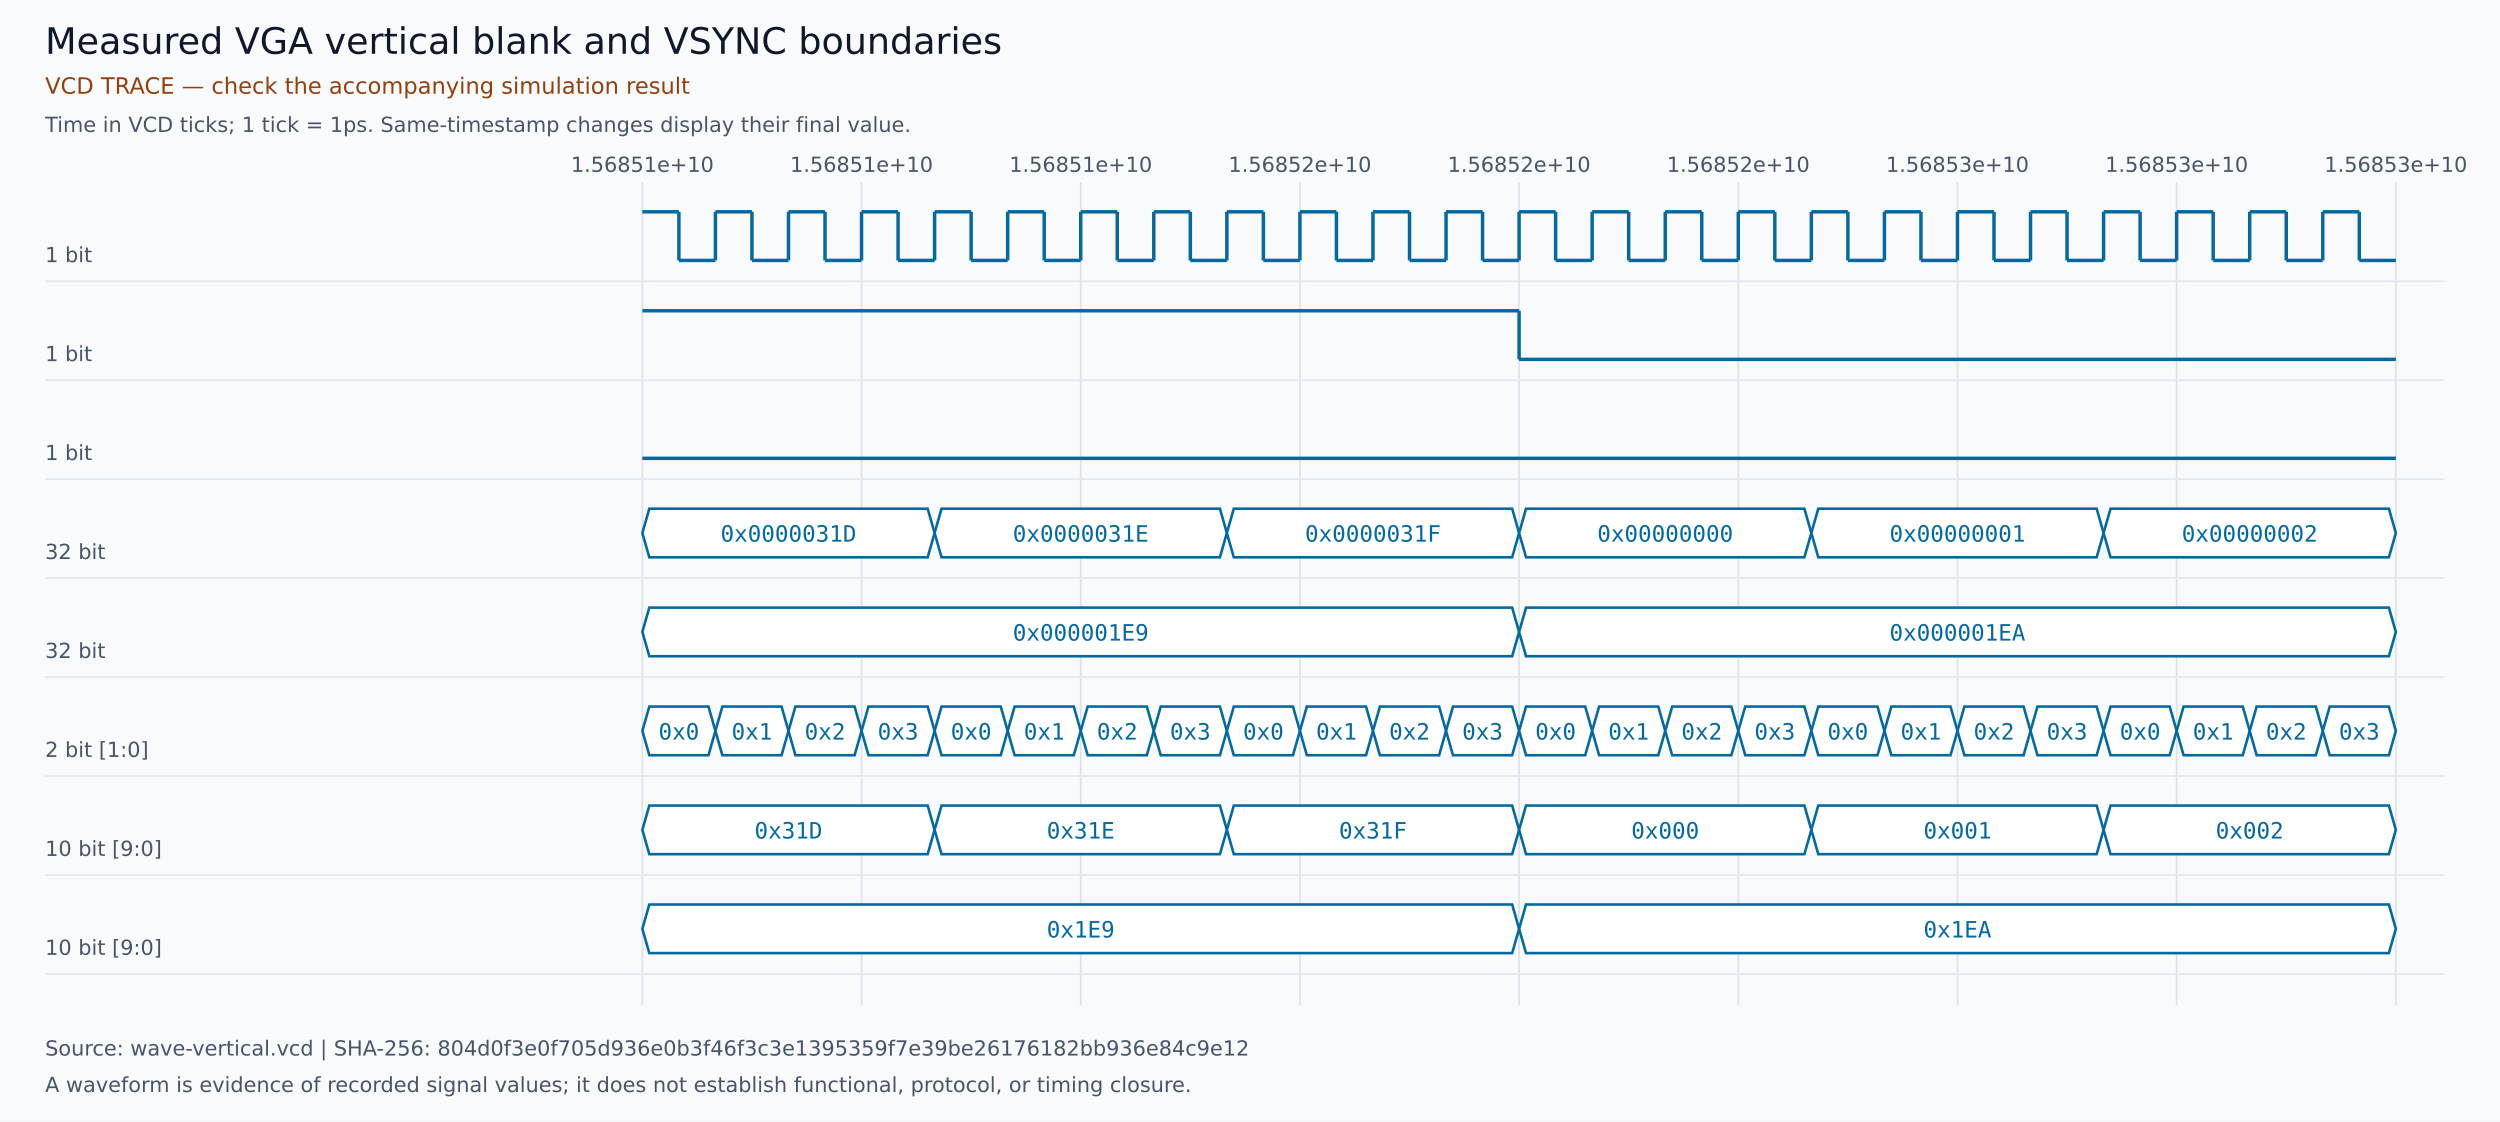
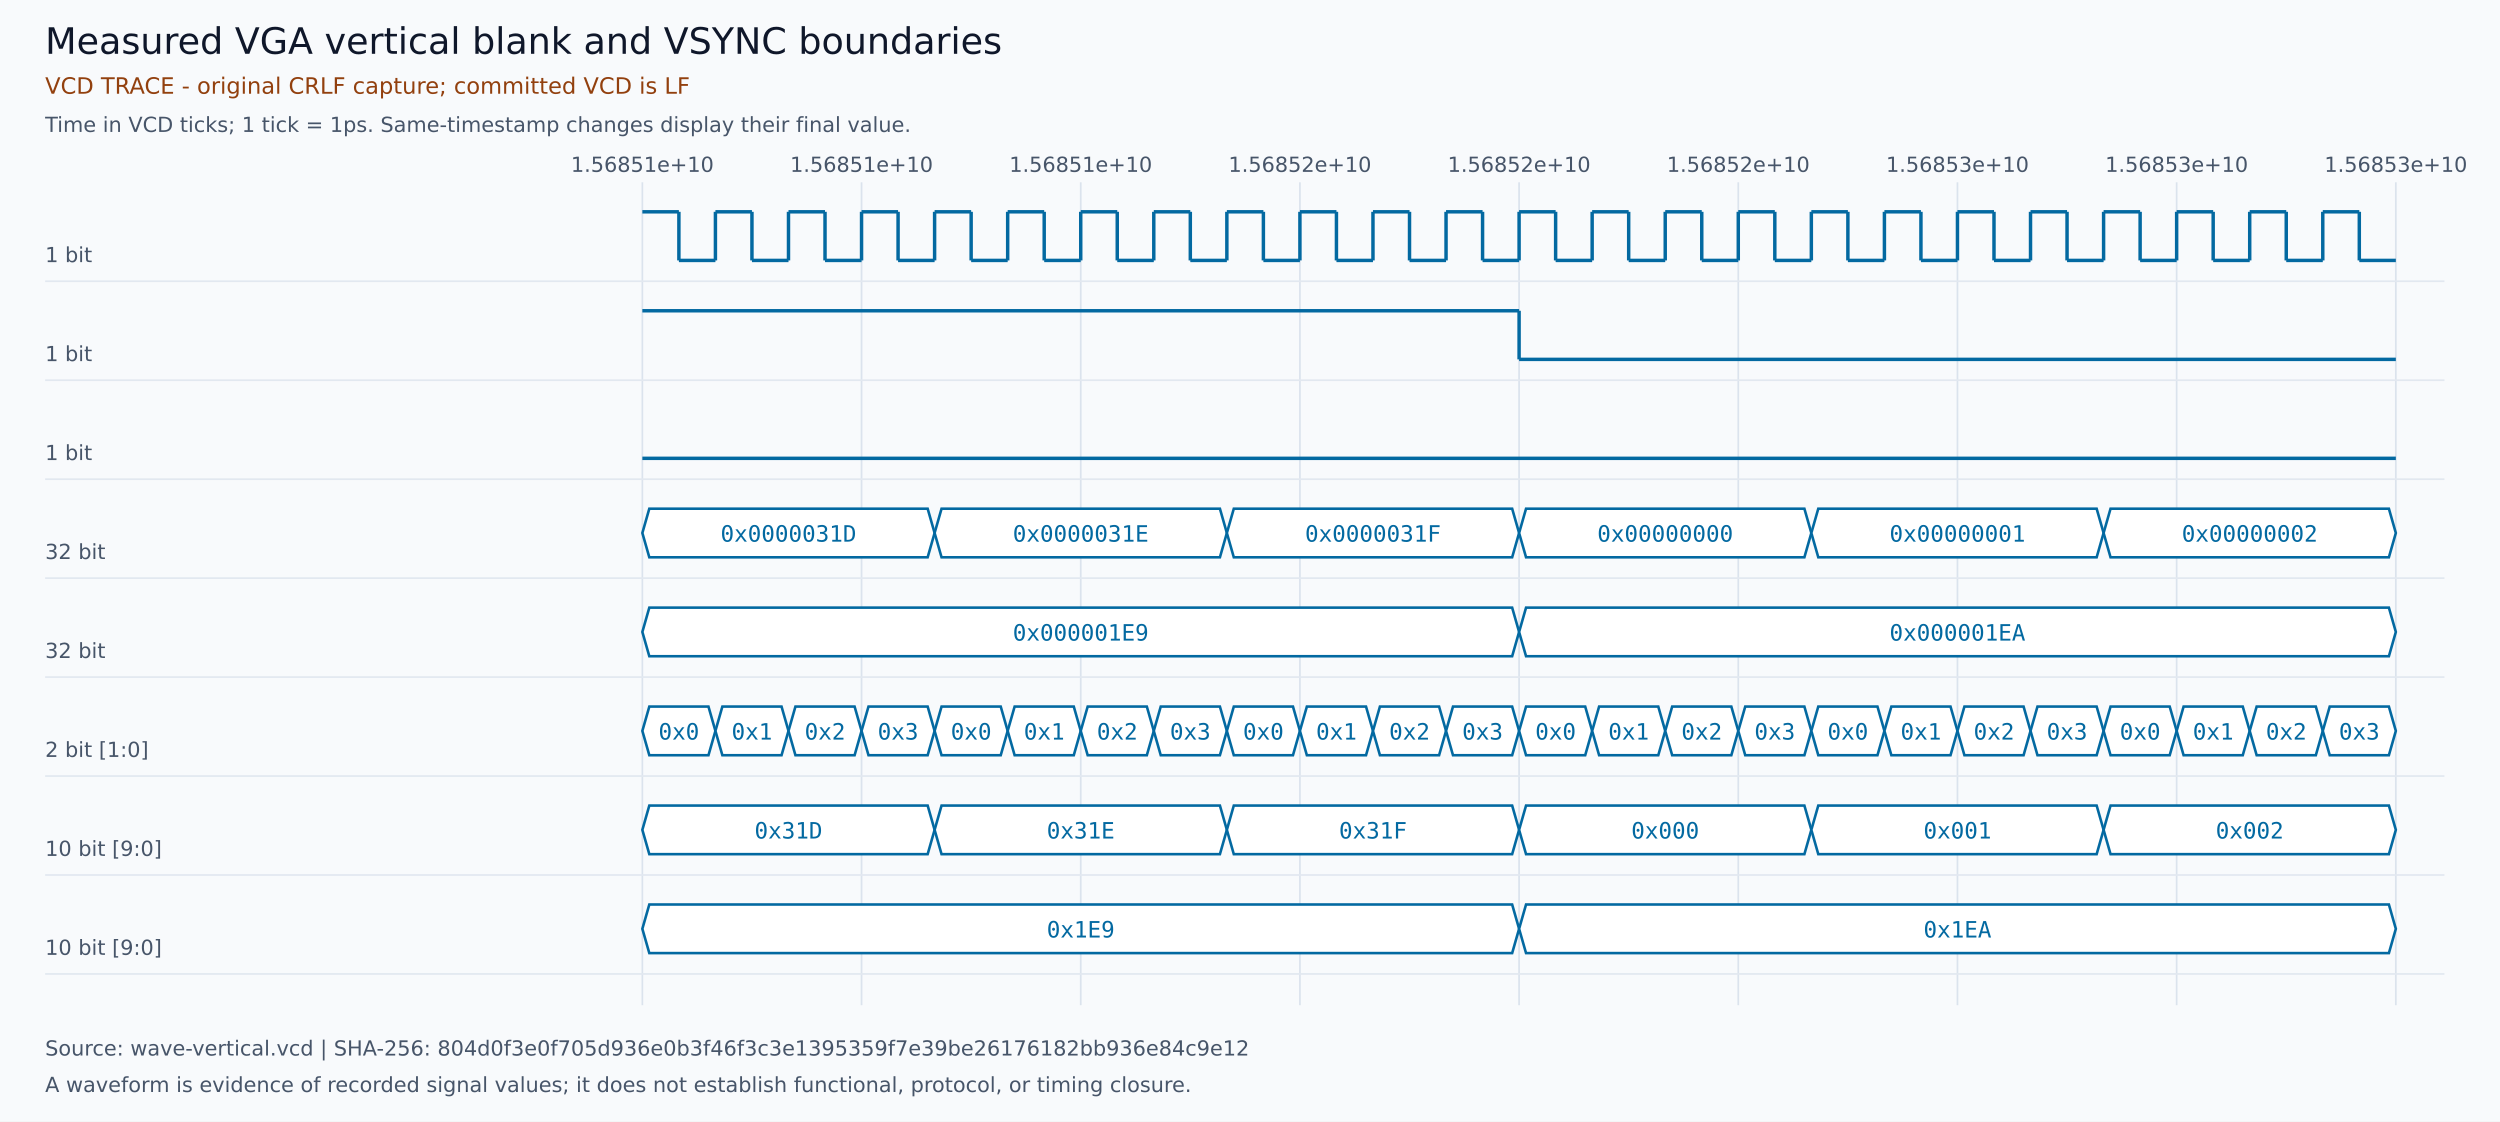
<svg xmlns="http://www.w3.org/2000/svg" width="1440" height="646" viewBox="0 0 1440 646">
  <rect width="100%" height="100%" fill="#f8fafc" />
  <style>text{font-family:DejaVu Sans,Arial,sans-serif} .signal{font-family:DejaVu Sans Mono,monospace;font-size:13px} .small{font-size:12px;fill:#475569}</style>
  <text x="26" y="31" font-size="21" fill="#0f172a">Measured VGA vertical blank and VSYNC boundaries</text>
-   <text x="26" y="54" font-size="13" fill="#92400e">VCD TRACE — check the accompanying simulation result</text>
+   <text x="26" y="54" font-size="13" fill="#92400e">VCD TRACE - original CRLF capture; committed VCD is LF</text>
  <text x="26" y="76" class="small">Time in VCD ticks; 1 tick = 1ps. Same-timestamp changes display their final value.</text>
  <path d="M370.00,105 V579" stroke="#dbe3ed" />
  <text x="370.00" y="99" text-anchor="middle" class="small">1.56851e+10</text>
  <path d="M496.25,105 V579" stroke="#dbe3ed" />
  <text x="496.25" y="99" text-anchor="middle" class="small">1.56851e+10</text>
  <path d="M622.50,105 V579" stroke="#dbe3ed" />
  <text x="622.50" y="99" text-anchor="middle" class="small">1.56851e+10</text>
  <path d="M748.75,105 V579" stroke="#dbe3ed" />
  <text x="748.75" y="99" text-anchor="middle" class="small">1.56852e+10</text>
  <path d="M875.00,105 V579" stroke="#dbe3ed" />
  <text x="875.00" y="99" text-anchor="middle" class="small">1.56852e+10</text>
  <path d="M1001.25,105 V579" stroke="#dbe3ed" />
  <text x="1001.25" y="99" text-anchor="middle" class="small">1.56852e+10</text>
  <path d="M1127.50,105 V579" stroke="#dbe3ed" />
  <text x="1127.50" y="99" text-anchor="middle" class="small">1.56853e+10</text>
  <path d="M1253.75,105 V579" stroke="#dbe3ed" />
  <text x="1253.75" y="99" text-anchor="middle" class="small">1.56853e+10</text>
  <path d="M1380.00,105 V579" stroke="#dbe3ed" />
  <text x="1380.00" y="99" text-anchor="middle" class="small">1.56853e+10</text>
  <text x="26" y="135" class="signal" />
  <text x="26" y="151" class="small">1 bit</text>
  <path d="M370.00,122 H391.04" stroke="#0369a1" stroke-width="2" />
  <path d="M391.04,122 V150" stroke="#0369a1" stroke-width="2" />
  <path d="M391.04,150 H412.08" stroke="#0369a1" stroke-width="2" />
  <path d="M412.08,150 V122" stroke="#0369a1" stroke-width="2" />
  <path d="M412.08,122 H433.12" stroke="#0369a1" stroke-width="2" />
  <path d="M433.12,122 V150" stroke="#0369a1" stroke-width="2" />
  <path d="M433.12,150 H454.17" stroke="#0369a1" stroke-width="2" />
  <path d="M454.17,150 V122" stroke="#0369a1" stroke-width="2" />
  <path d="M454.17,122 H475.21" stroke="#0369a1" stroke-width="2" />
  <path d="M475.21,122 V150" stroke="#0369a1" stroke-width="2" />
  <path d="M475.21,150 H496.25" stroke="#0369a1" stroke-width="2" />
  <path d="M496.25,150 V122" stroke="#0369a1" stroke-width="2" />
  <path d="M496.25,122 H517.29" stroke="#0369a1" stroke-width="2" />
  <path d="M517.29,122 V150" stroke="#0369a1" stroke-width="2" />
  <path d="M517.29,150 H538.33" stroke="#0369a1" stroke-width="2" />
  <path d="M538.33,150 V122" stroke="#0369a1" stroke-width="2" />
  <path d="M538.33,122 H559.38" stroke="#0369a1" stroke-width="2" />
  <path d="M559.38,122 V150" stroke="#0369a1" stroke-width="2" />
  <path d="M559.38,150 H580.42" stroke="#0369a1" stroke-width="2" />
  <path d="M580.42,150 V122" stroke="#0369a1" stroke-width="2" />
  <path d="M580.42,122 H601.46" stroke="#0369a1" stroke-width="2" />
  <path d="M601.46,122 V150" stroke="#0369a1" stroke-width="2" />
  <path d="M601.46,150 H622.50" stroke="#0369a1" stroke-width="2" />
  <path d="M622.50,150 V122" stroke="#0369a1" stroke-width="2" />
  <path d="M622.50,122 H643.54" stroke="#0369a1" stroke-width="2" />
  <path d="M643.54,122 V150" stroke="#0369a1" stroke-width="2" />
  <path d="M643.54,150 H664.58" stroke="#0369a1" stroke-width="2" />
  <path d="M664.58,150 V122" stroke="#0369a1" stroke-width="2" />
  <path d="M664.58,122 H685.62" stroke="#0369a1" stroke-width="2" />
  <path d="M685.62,122 V150" stroke="#0369a1" stroke-width="2" />
  <path d="M685.62,150 H706.67" stroke="#0369a1" stroke-width="2" />
  <path d="M706.67,150 V122" stroke="#0369a1" stroke-width="2" />
  <path d="M706.67,122 H727.71" stroke="#0369a1" stroke-width="2" />
  <path d="M727.71,122 V150" stroke="#0369a1" stroke-width="2" />
  <path d="M727.71,150 H748.75" stroke="#0369a1" stroke-width="2" />
  <path d="M748.75,150 V122" stroke="#0369a1" stroke-width="2" />
  <path d="M748.75,122 H769.79" stroke="#0369a1" stroke-width="2" />
  <path d="M769.79,122 V150" stroke="#0369a1" stroke-width="2" />
  <path d="M769.79,150 H790.83" stroke="#0369a1" stroke-width="2" />
  <path d="M790.83,150 V122" stroke="#0369a1" stroke-width="2" />
  <path d="M790.83,122 H811.88" stroke="#0369a1" stroke-width="2" />
  <path d="M811.88,122 V150" stroke="#0369a1" stroke-width="2" />
  <path d="M811.88,150 H832.92" stroke="#0369a1" stroke-width="2" />
  <path d="M832.92,150 V122" stroke="#0369a1" stroke-width="2" />
  <path d="M832.92,122 H853.96" stroke="#0369a1" stroke-width="2" />
  <path d="M853.96,122 V150" stroke="#0369a1" stroke-width="2" />
  <path d="M853.96,150 H875.00" stroke="#0369a1" stroke-width="2" />
  <path d="M875.00,150 V122" stroke="#0369a1" stroke-width="2" />
  <path d="M875.00,122 H896.04" stroke="#0369a1" stroke-width="2" />
  <path d="M896.04,122 V150" stroke="#0369a1" stroke-width="2" />
  <path d="M896.04,150 H917.08" stroke="#0369a1" stroke-width="2" />
  <path d="M917.08,150 V122" stroke="#0369a1" stroke-width="2" />
  <path d="M917.08,122 H938.12" stroke="#0369a1" stroke-width="2" />
  <path d="M938.12,122 V150" stroke="#0369a1" stroke-width="2" />
  <path d="M938.12,150 H959.17" stroke="#0369a1" stroke-width="2" />
  <path d="M959.17,150 V122" stroke="#0369a1" stroke-width="2" />
  <path d="M959.17,122 H980.21" stroke="#0369a1" stroke-width="2" />
  <path d="M980.21,122 V150" stroke="#0369a1" stroke-width="2" />
  <path d="M980.21,150 H1001.25" stroke="#0369a1" stroke-width="2" />
  <path d="M1001.25,150 V122" stroke="#0369a1" stroke-width="2" />
  <path d="M1001.25,122 H1022.29" stroke="#0369a1" stroke-width="2" />
  <path d="M1022.29,122 V150" stroke="#0369a1" stroke-width="2" />
  <path d="M1022.29,150 H1043.33" stroke="#0369a1" stroke-width="2" />
  <path d="M1043.33,150 V122" stroke="#0369a1" stroke-width="2" />
  <path d="M1043.33,122 H1064.38" stroke="#0369a1" stroke-width="2" />
  <path d="M1064.38,122 V150" stroke="#0369a1" stroke-width="2" />
  <path d="M1064.38,150 H1085.42" stroke="#0369a1" stroke-width="2" />
  <path d="M1085.42,150 V122" stroke="#0369a1" stroke-width="2" />
  <path d="M1085.42,122 H1106.46" stroke="#0369a1" stroke-width="2" />
  <path d="M1106.46,122 V150" stroke="#0369a1" stroke-width="2" />
  <path d="M1106.46,150 H1127.50" stroke="#0369a1" stroke-width="2" />
  <path d="M1127.50,150 V122" stroke="#0369a1" stroke-width="2" />
  <path d="M1127.50,122 H1148.54" stroke="#0369a1" stroke-width="2" />
  <path d="M1148.54,122 V150" stroke="#0369a1" stroke-width="2" />
  <path d="M1148.54,150 H1169.58" stroke="#0369a1" stroke-width="2" />
  <path d="M1169.58,150 V122" stroke="#0369a1" stroke-width="2" />
  <path d="M1169.58,122 H1190.62" stroke="#0369a1" stroke-width="2" />
  <path d="M1190.62,122 V150" stroke="#0369a1" stroke-width="2" />
  <path d="M1190.62,150 H1211.67" stroke="#0369a1" stroke-width="2" />
  <path d="M1211.67,150 V122" stroke="#0369a1" stroke-width="2" />
  <path d="M1211.67,122 H1232.71" stroke="#0369a1" stroke-width="2" />
  <path d="M1232.71,122 V150" stroke="#0369a1" stroke-width="2" />
  <path d="M1232.71,150 H1253.75" stroke="#0369a1" stroke-width="2" />
  <path d="M1253.75,150 V122" stroke="#0369a1" stroke-width="2" />
  <path d="M1253.75,122 H1274.79" stroke="#0369a1" stroke-width="2" />
  <path d="M1274.79,122 V150" stroke="#0369a1" stroke-width="2" />
  <path d="M1274.79,150 H1295.83" stroke="#0369a1" stroke-width="2" />
  <path d="M1295.83,150 V122" stroke="#0369a1" stroke-width="2" />
  <path d="M1295.83,122 H1316.88" stroke="#0369a1" stroke-width="2" />
  <path d="M1316.88,122 V150" stroke="#0369a1" stroke-width="2" />
  <path d="M1316.88,150 H1337.92" stroke="#0369a1" stroke-width="2" />
  <path d="M1337.92,150 V122" stroke="#0369a1" stroke-width="2" />
  <path d="M1337.92,122 H1358.96" stroke="#0369a1" stroke-width="2" />
  <path d="M1358.96,122 V150" stroke="#0369a1" stroke-width="2" />
  <path d="M1358.96,150 H1380.00" stroke="#0369a1" stroke-width="2" />
  <path d="M26,162 H1408" stroke="#e2e8f0" />
  <text x="26" y="192" class="signal" />
  <text x="26" y="208" class="small">1 bit</text>
  <path d="M370.00,179 H875.00" stroke="#0369a1" stroke-width="2" />
  <path d="M875.00,179 V207" stroke="#0369a1" stroke-width="2" />
  <path d="M875.00,207 H1380.00" stroke="#0369a1" stroke-width="2" />
  <path d="M26,219 H1408" stroke="#e2e8f0" />
  <text x="26" y="249" class="signal" />
  <text x="26" y="265" class="small">1 bit</text>
  <path d="M370.00,264 H1380.00" stroke="#0369a1" stroke-width="2" />
  <path d="M26,276 H1408" stroke="#e2e8f0" />
  <text x="26" y="306" class="signal" />
  <text x="26" y="322" class="small">32 bit</text>
  <polygon points="370.00,307 374.00,293 534.33,293 538.33,307 534.33,321 374.00,321" fill="#fff" stroke="#0369a1" stroke-width="1.5" />
  <text x="454.17" y="312" text-anchor="middle" class="signal" fill="#0369a1">0x0000031D</text>
  <polygon points="538.33,307 542.33,293 702.67,293 706.67,307 702.67,321 542.33,321" fill="#fff" stroke="#0369a1" stroke-width="1.5" />
  <text x="622.50" y="312" text-anchor="middle" class="signal" fill="#0369a1">0x0000031E</text>
  <polygon points="706.67,307 710.67,293 871.00,293 875.00,307 871.00,321 710.67,321" fill="#fff" stroke="#0369a1" stroke-width="1.5" />
  <text x="790.83" y="312" text-anchor="middle" class="signal" fill="#0369a1">0x0000031F</text>
  <polygon points="875.00,307 879.00,293 1039.33,293 1043.33,307 1039.33,321 879.00,321" fill="#fff" stroke="#0369a1" stroke-width="1.5" />
  <text x="959.17" y="312" text-anchor="middle" class="signal" fill="#0369a1">0x00000000</text>
  <polygon points="1043.33,307 1047.33,293 1207.67,293 1211.67,307 1207.67,321 1047.33,321" fill="#fff" stroke="#0369a1" stroke-width="1.5" />
  <text x="1127.50" y="312" text-anchor="middle" class="signal" fill="#0369a1">0x00000001</text>
  <polygon points="1211.67,307 1215.67,293 1376.00,293 1380.00,307 1376.00,321 1215.67,321" fill="#fff" stroke="#0369a1" stroke-width="1.5" />
  <text x="1295.83" y="312" text-anchor="middle" class="signal" fill="#0369a1">0x00000002</text>
  <path d="M26,333 H1408" stroke="#e2e8f0" />
  <text x="26" y="363" class="signal" />
  <text x="26" y="379" class="small">32 bit</text>
  <polygon points="370.00,364 374.00,350 871.00,350 875.00,364 871.00,378 374.00,378" fill="#fff" stroke="#0369a1" stroke-width="1.5" />
  <text x="622.50" y="369" text-anchor="middle" class="signal" fill="#0369a1">0x000001E9</text>
  <polygon points="875.00,364 879.00,350 1376.00,350 1380.00,364 1376.00,378 879.00,378" fill="#fff" stroke="#0369a1" stroke-width="1.5" />
  <text x="1127.50" y="369" text-anchor="middle" class="signal" fill="#0369a1">0x000001EA</text>
  <path d="M26,390 H1408" stroke="#e2e8f0" />
  <text x="26" y="420" class="signal" />
  <text x="26" y="436" class="small">2 bit [1:0]</text>
  <polygon points="370.00,421 374.00,407 408.08,407 412.08,421 408.08,435 374.00,435" fill="#fff" stroke="#0369a1" stroke-width="1.5" />
  <text x="391.04" y="426" text-anchor="middle" class="signal" fill="#0369a1">0x0</text>
  <polygon points="412.08,421 416.08,407 450.17,407 454.17,421 450.17,435 416.08,435" fill="#fff" stroke="#0369a1" stroke-width="1.5" />
  <text x="433.12" y="426" text-anchor="middle" class="signal" fill="#0369a1">0x1</text>
  <polygon points="454.17,421 458.17,407 492.25,407 496.25,421 492.25,435 458.17,435" fill="#fff" stroke="#0369a1" stroke-width="1.5" />
  <text x="475.21" y="426" text-anchor="middle" class="signal" fill="#0369a1">0x2</text>
  <polygon points="496.25,421 500.25,407 534.33,407 538.33,421 534.33,435 500.25,435" fill="#fff" stroke="#0369a1" stroke-width="1.5" />
  <text x="517.29" y="426" text-anchor="middle" class="signal" fill="#0369a1">0x3</text>
  <polygon points="538.33,421 542.33,407 576.42,407 580.42,421 576.42,435 542.33,435" fill="#fff" stroke="#0369a1" stroke-width="1.5" />
  <text x="559.38" y="426" text-anchor="middle" class="signal" fill="#0369a1">0x0</text>
  <polygon points="580.42,421 584.42,407 618.50,407 622.50,421 618.50,435 584.42,435" fill="#fff" stroke="#0369a1" stroke-width="1.5" />
  <text x="601.46" y="426" text-anchor="middle" class="signal" fill="#0369a1">0x1</text>
  <polygon points="622.50,421 626.50,407 660.58,407 664.58,421 660.58,435 626.50,435" fill="#fff" stroke="#0369a1" stroke-width="1.5" />
  <text x="643.54" y="426" text-anchor="middle" class="signal" fill="#0369a1">0x2</text>
  <polygon points="664.58,421 668.58,407 702.67,407 706.67,421 702.67,435 668.58,435" fill="#fff" stroke="#0369a1" stroke-width="1.5" />
  <text x="685.62" y="426" text-anchor="middle" class="signal" fill="#0369a1">0x3</text>
  <polygon points="706.67,421 710.67,407 744.75,407 748.75,421 744.75,435 710.67,435" fill="#fff" stroke="#0369a1" stroke-width="1.5" />
  <text x="727.71" y="426" text-anchor="middle" class="signal" fill="#0369a1">0x0</text>
  <polygon points="748.75,421 752.75,407 786.83,407 790.83,421 786.83,435 752.75,435" fill="#fff" stroke="#0369a1" stroke-width="1.5" />
  <text x="769.79" y="426" text-anchor="middle" class="signal" fill="#0369a1">0x1</text>
  <polygon points="790.83,421 794.83,407 828.92,407 832.92,421 828.92,435 794.83,435" fill="#fff" stroke="#0369a1" stroke-width="1.5" />
  <text x="811.88" y="426" text-anchor="middle" class="signal" fill="#0369a1">0x2</text>
  <polygon points="832.92,421 836.92,407 871.00,407 875.00,421 871.00,435 836.92,435" fill="#fff" stroke="#0369a1" stroke-width="1.5" />
  <text x="853.96" y="426" text-anchor="middle" class="signal" fill="#0369a1">0x3</text>
  <polygon points="875.00,421 879.00,407 913.08,407 917.08,421 913.08,435 879.00,435" fill="#fff" stroke="#0369a1" stroke-width="1.5" />
  <text x="896.04" y="426" text-anchor="middle" class="signal" fill="#0369a1">0x0</text>
  <polygon points="917.08,421 921.08,407 955.17,407 959.17,421 955.17,435 921.08,435" fill="#fff" stroke="#0369a1" stroke-width="1.5" />
  <text x="938.12" y="426" text-anchor="middle" class="signal" fill="#0369a1">0x1</text>
  <polygon points="959.17,421 963.17,407 997.25,407 1001.25,421 997.25,435 963.17,435" fill="#fff" stroke="#0369a1" stroke-width="1.5" />
  <text x="980.21" y="426" text-anchor="middle" class="signal" fill="#0369a1">0x2</text>
  <polygon points="1001.25,421 1005.25,407 1039.33,407 1043.33,421 1039.33,435 1005.25,435" fill="#fff" stroke="#0369a1" stroke-width="1.5" />
  <text x="1022.29" y="426" text-anchor="middle" class="signal" fill="#0369a1">0x3</text>
  <polygon points="1043.33,421 1047.33,407 1081.42,407 1085.42,421 1081.42,435 1047.33,435" fill="#fff" stroke="#0369a1" stroke-width="1.5" />
  <text x="1064.38" y="426" text-anchor="middle" class="signal" fill="#0369a1">0x0</text>
  <polygon points="1085.42,421 1089.42,407 1123.50,407 1127.50,421 1123.50,435 1089.42,435" fill="#fff" stroke="#0369a1" stroke-width="1.5" />
  <text x="1106.46" y="426" text-anchor="middle" class="signal" fill="#0369a1">0x1</text>
  <polygon points="1127.50,421 1131.50,407 1165.58,407 1169.58,421 1165.58,435 1131.50,435" fill="#fff" stroke="#0369a1" stroke-width="1.5" />
  <text x="1148.54" y="426" text-anchor="middle" class="signal" fill="#0369a1">0x2</text>
  <polygon points="1169.58,421 1173.58,407 1207.67,407 1211.67,421 1207.67,435 1173.58,435" fill="#fff" stroke="#0369a1" stroke-width="1.5" />
  <text x="1190.62" y="426" text-anchor="middle" class="signal" fill="#0369a1">0x3</text>
  <polygon points="1211.67,421 1215.67,407 1249.75,407 1253.75,421 1249.75,435 1215.67,435" fill="#fff" stroke="#0369a1" stroke-width="1.5" />
  <text x="1232.71" y="426" text-anchor="middle" class="signal" fill="#0369a1">0x0</text>
  <polygon points="1253.75,421 1257.75,407 1291.83,407 1295.83,421 1291.83,435 1257.75,435" fill="#fff" stroke="#0369a1" stroke-width="1.5" />
  <text x="1274.79" y="426" text-anchor="middle" class="signal" fill="#0369a1">0x1</text>
  <polygon points="1295.83,421 1299.83,407 1333.92,407 1337.92,421 1333.92,435 1299.83,435" fill="#fff" stroke="#0369a1" stroke-width="1.5" />
  <text x="1316.88" y="426" text-anchor="middle" class="signal" fill="#0369a1">0x2</text>
  <polygon points="1337.92,421 1341.92,407 1376.00,407 1380.00,421 1376.00,435 1341.92,435" fill="#fff" stroke="#0369a1" stroke-width="1.5" />
  <text x="1358.96" y="426" text-anchor="middle" class="signal" fill="#0369a1">0x3</text>
  <path d="M26,447 H1408" stroke="#e2e8f0" />
  <text x="26" y="477" class="signal" />
  <text x="26" y="493" class="small">10 bit [9:0]</text>
  <polygon points="370.00,478 374.00,464 534.33,464 538.33,478 534.33,492 374.00,492" fill="#fff" stroke="#0369a1" stroke-width="1.5" />
  <text x="454.17" y="483" text-anchor="middle" class="signal" fill="#0369a1">0x31D</text>
  <polygon points="538.33,478 542.33,464 702.67,464 706.67,478 702.67,492 542.33,492" fill="#fff" stroke="#0369a1" stroke-width="1.5" />
  <text x="622.50" y="483" text-anchor="middle" class="signal" fill="#0369a1">0x31E</text>
  <polygon points="706.67,478 710.67,464 871.00,464 875.00,478 871.00,492 710.67,492" fill="#fff" stroke="#0369a1" stroke-width="1.5" />
  <text x="790.83" y="483" text-anchor="middle" class="signal" fill="#0369a1">0x31F</text>
  <polygon points="875.00,478 879.00,464 1039.33,464 1043.33,478 1039.33,492 879.00,492" fill="#fff" stroke="#0369a1" stroke-width="1.5" />
  <text x="959.17" y="483" text-anchor="middle" class="signal" fill="#0369a1">0x000</text>
  <polygon points="1043.33,478 1047.33,464 1207.67,464 1211.67,478 1207.67,492 1047.33,492" fill="#fff" stroke="#0369a1" stroke-width="1.5" />
  <text x="1127.50" y="483" text-anchor="middle" class="signal" fill="#0369a1">0x001</text>
  <polygon points="1211.67,478 1215.67,464 1376.00,464 1380.00,478 1376.00,492 1215.67,492" fill="#fff" stroke="#0369a1" stroke-width="1.5" />
  <text x="1295.83" y="483" text-anchor="middle" class="signal" fill="#0369a1">0x002</text>
  <path d="M26,504 H1408" stroke="#e2e8f0" />
  <text x="26" y="534" class="signal" />
  <text x="26" y="550" class="small">10 bit [9:0]</text>
  <polygon points="370.00,535 374.00,521 871.00,521 875.00,535 871.00,549 374.00,549" fill="#fff" stroke="#0369a1" stroke-width="1.5" />
  <text x="622.50" y="540" text-anchor="middle" class="signal" fill="#0369a1">0x1E9</text>
  <polygon points="875.00,535 879.00,521 1376.00,521 1380.00,535 1376.00,549 879.00,549" fill="#fff" stroke="#0369a1" stroke-width="1.5" />
  <text x="1127.50" y="540" text-anchor="middle" class="signal" fill="#0369a1">0x1EA</text>
  <path d="M26,561 H1408" stroke="#e2e8f0" />
  <text x="26" y="608" class="small">Source: wave-vertical.vcd | SHA-256: 804d0f3e0f705d936e0b3f46f3c3e1395359f7e39be26176182bb936e84c9e12</text>
  <text x="26" y="629" class="small">A waveform is evidence of recorded signal values; it does not establish functional, protocol, or timing closure.</text>
</svg>
